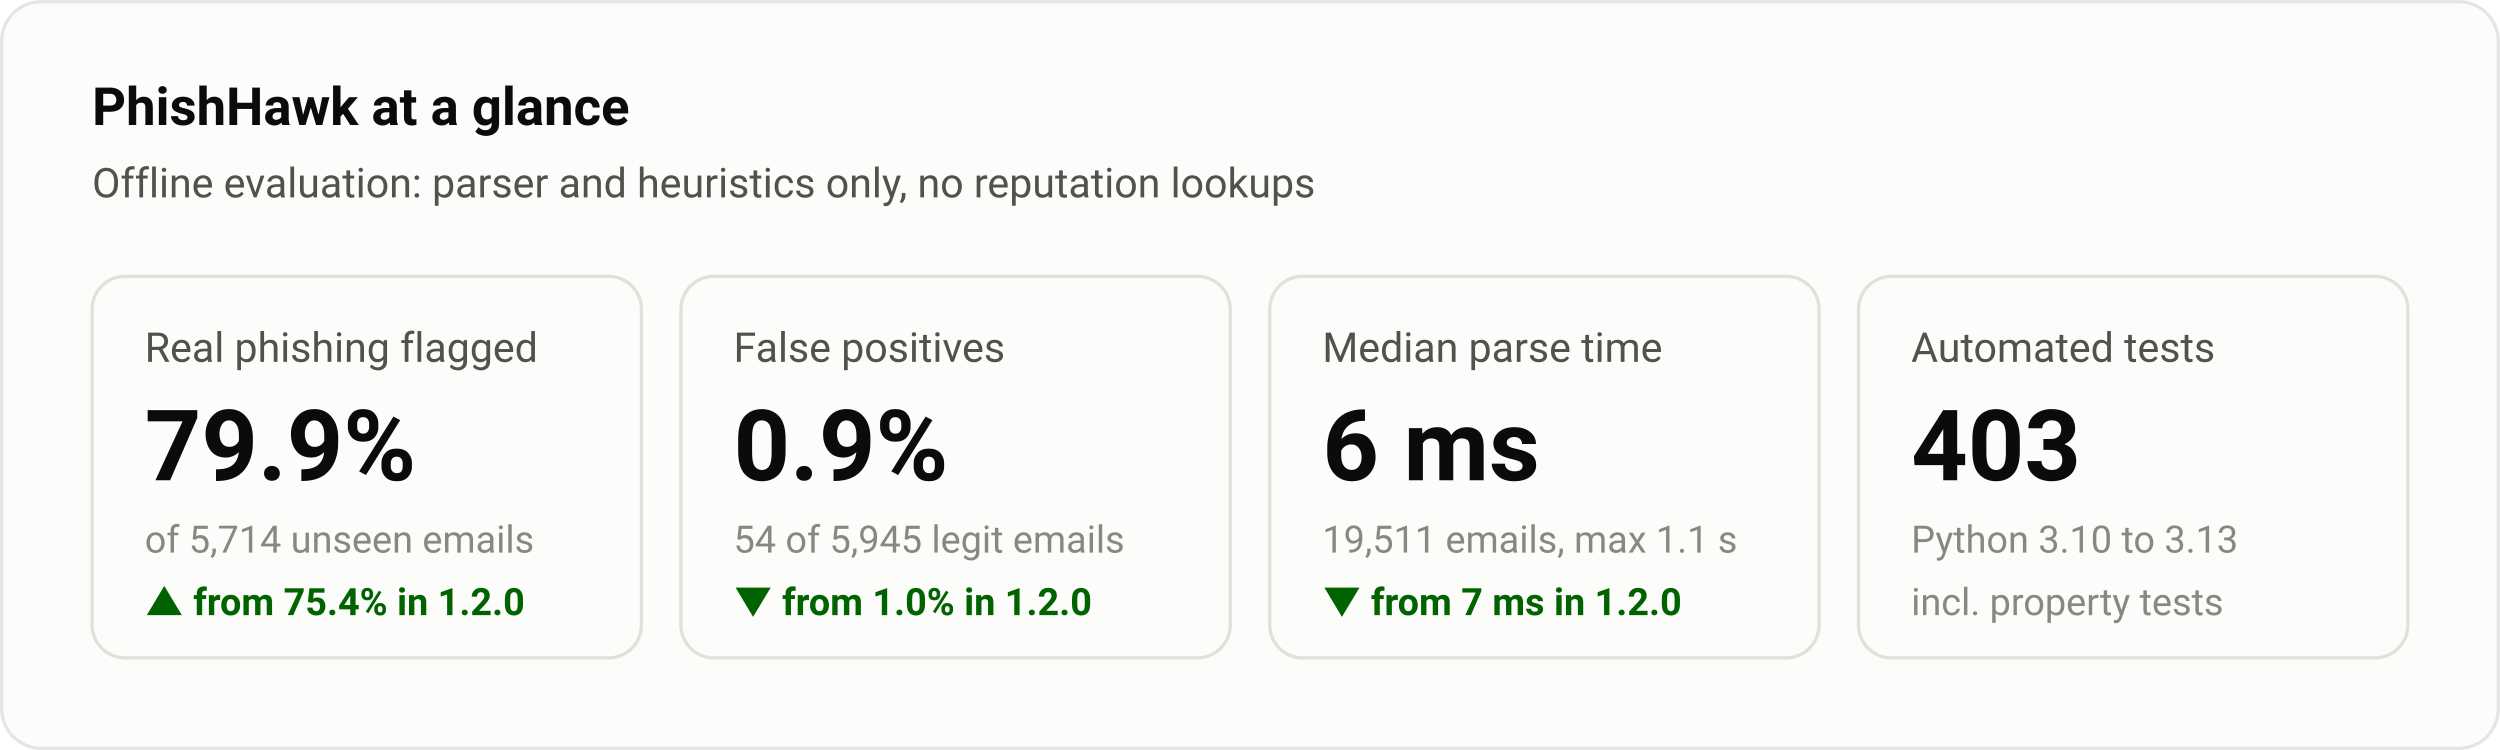
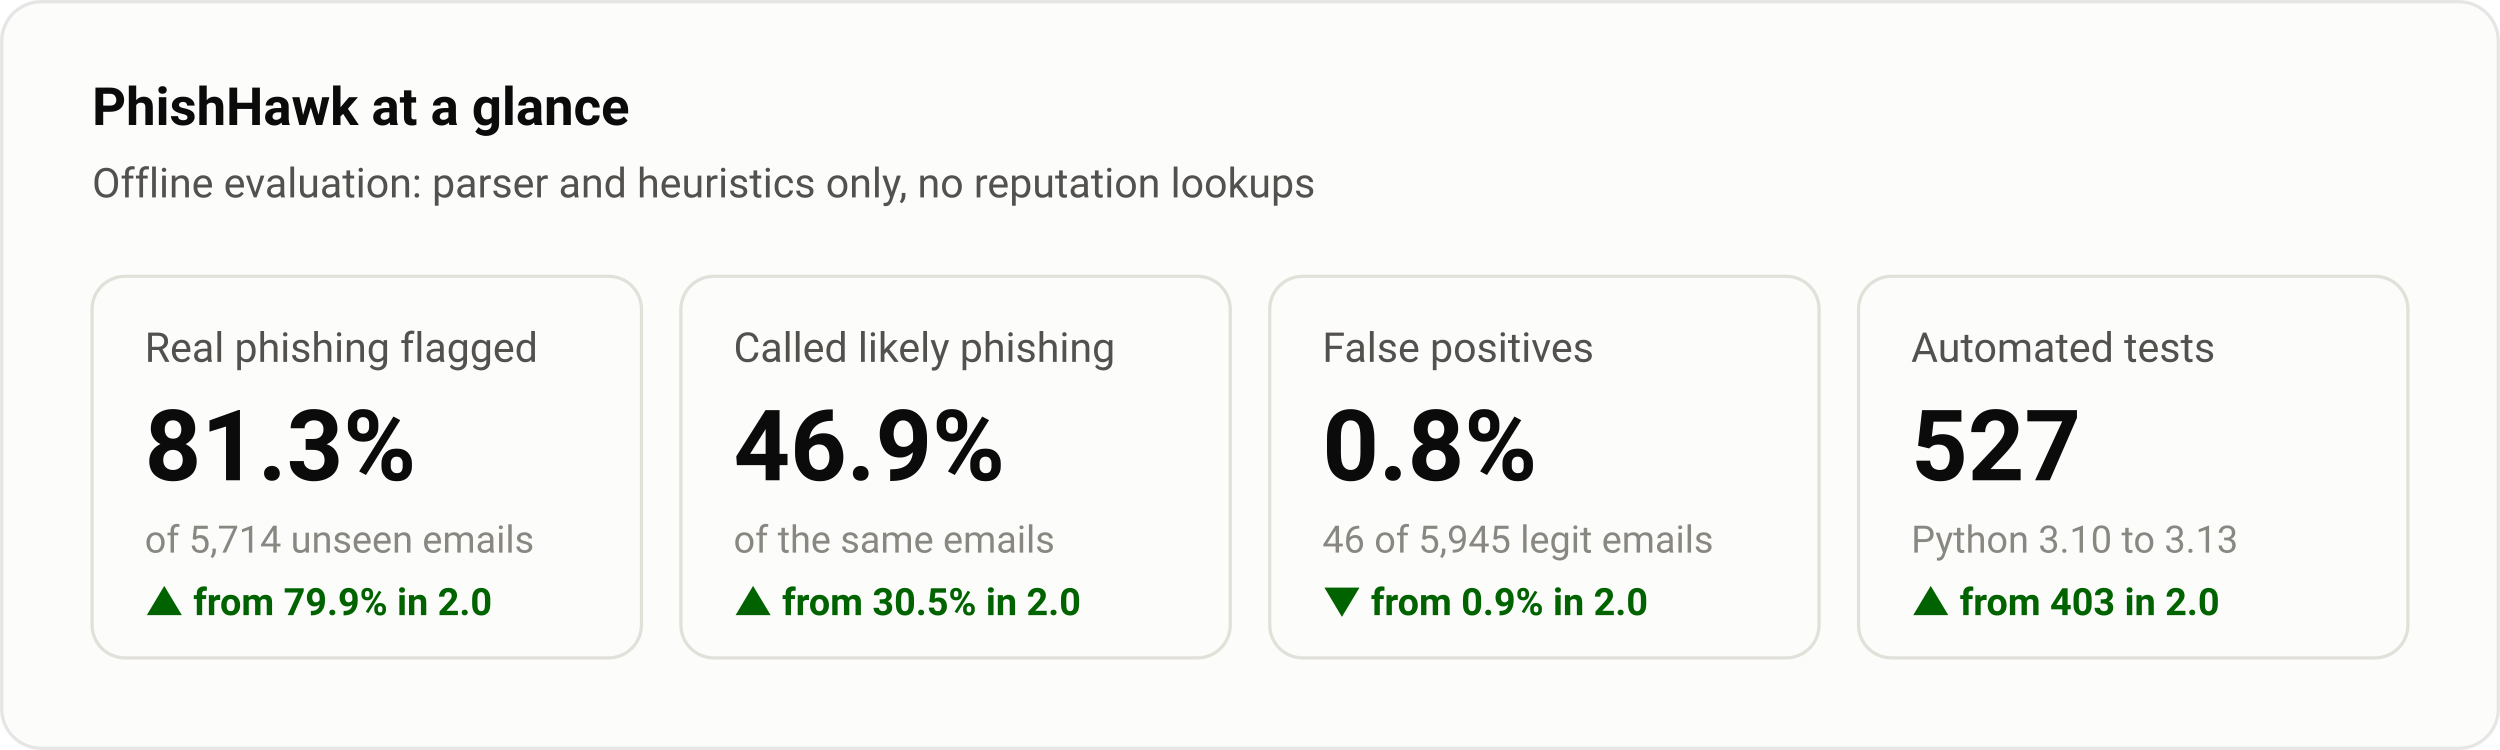
<svg xmlns="http://www.w3.org/2000/svg" width="760" height="228" viewBox="0 0 760 228" font-family="system-ui,-apple-system,'Segoe UI',Roboto,sans-serif" role="img" aria-label="PhishHawk at a glance">
  <rect x="0.5" y="0.5" width="759" height="227" rx="12" fill="#fcfcfb" stroke="rgba(11,11,11,0.10)" />
  <text x="28.0" y="38.0" fill="#0b0b0b" font-size="16" font-weight="600" text-anchor="start">PhishHawk at a glance</text>
  <text x="28.0" y="60.0" fill="#52514e" font-size="12.5" font-weight="400" text-anchor="start">Offline evaluation: parser and heuristics only, no reputation lookups</text>
  <rect x="28.0" y="84" width="167.0" height="116" rx="10" fill="none" stroke="#e1e0d9" />
  <text x="44.0" y="110.0" fill="#52514e" font-size="12.5" font-weight="400" text-anchor="start">Real phishing flagged</text>
-   <text x="44.0" y="146.0" fill="#0b0b0b" font-size="30" font-weight="600" text-anchor="start">79.9%</text>
+   <text x="44.0" y="146.0" fill="#0b0b0b" font-size="30" font-weight="600" text-anchor="start">81.3%</text>
  <text x="44.0" y="168.0" fill="#898781" font-size="11.5" font-weight="400" text-anchor="start">of 5,714 unseen emails</text>
-   <text x="44.0" y="187.0" fill="#006300" font-size="11.5" font-weight="600" text-anchor="start">▲ from 75.4% in 1.2.0</text>
+   <text x="44.0" y="187.0" fill="#006300" font-size="11.5" font-weight="600" text-anchor="start">▲ from 79.9% in 2.0</text>
  <rect x="207.0" y="84" width="167.0" height="116" rx="10" fill="none" stroke="#e1e0d9" />
-   <text x="223.0" y="110.0" fill="#52514e" font-size="12.5" font-weight="400" text-anchor="start">False positives</text>
-   <text x="223.0" y="146.0" fill="#0b0b0b" font-size="30" font-weight="600" text-anchor="start">0.9%</text>
-   <text x="223.0" y="168.0" fill="#898781" font-size="11.5" font-weight="400" text-anchor="start">54 of 5,945 legit emails</text>
-   <text x="223.0" y="187.0" fill="#006300" font-size="11.5" font-weight="600" text-anchor="start">▼ from 1.0% in 1.2.0</text>
+   <text x="223.0" y="110.0" fill="#52514e" font-size="12.5" font-weight="400" text-anchor="start">Called likely phishing</text>
+   <text x="223.0" y="146.0" fill="#0b0b0b" font-size="30" font-weight="600" text-anchor="start">46.9%</text>
+   <text x="223.0" y="168.0" fill="#898781" font-size="11.5" font-weight="400" text-anchor="start">of the same emails</text>
+   <text x="223.0" y="187.0" fill="#006300" font-size="11.5" font-weight="600" text-anchor="start">▲ from 30.5% in 2.0</text>
  <rect x="386.0" y="84" width="167.0" height="116" rx="10" fill="none" stroke="#e1e0d9" />
-   <text x="402.0" y="110.0" fill="#52514e" font-size="12.5" font-weight="400" text-anchor="start">Median parse time</text>
-   <text x="402.0" y="146.0" fill="#0b0b0b" font-size="30" font-weight="600" text-anchor="start">6 ms</text>
-   <text x="402.0" y="168.0" fill="#898781" font-size="11.5" font-weight="400" text-anchor="start">19,511 emails, max 1.1 s</text>
-   <text x="402.0" y="187.0" fill="#006300" font-size="11.5" font-weight="600" text-anchor="start">▼ from 7 ms in 1.2.0</text>
+   <text x="402.0" y="110.0" fill="#52514e" font-size="12.5" font-weight="400" text-anchor="start">False positives</text>
+   <text x="402.0" y="146.0" fill="#0b0b0b" font-size="30" font-weight="600" text-anchor="start">0.8%</text>
+   <text x="402.0" y="168.0" fill="#898781" font-size="11.5" font-weight="400" text-anchor="start">46 of 5,945 legit emails</text>
+   <text x="402.0" y="187.0" fill="#006300" font-size="11.5" font-weight="600" text-anchor="start">▼ from 0.9% in 2.0</text>
  <rect x="565.0" y="84" width="167.0" height="116" rx="10" fill="none" stroke="#e1e0d9" />
  <text x="581.0" y="110.0" fill="#52514e" font-size="12.5" font-weight="400" text-anchor="start">Automated tests</text>
-   <text x="581.0" y="146.0" fill="#0b0b0b" font-size="30" font-weight="600" text-anchor="start">403</text>
+   <text x="581.0" y="146.0" fill="#0b0b0b" font-size="30" font-weight="600" text-anchor="start">527</text>
  <text x="581.0" y="168.0" fill="#898781" font-size="11.5" font-weight="400" text-anchor="start">Python 3.10 to 3.13</text>
-   <text x="581.0" y="187.0" fill="#898781" font-size="11.5" font-weight="400" text-anchor="start">incl. property tests</text>
+   <text x="581.0" y="187.0" fill="#006300" font-size="11.5" font-weight="600" text-anchor="start">▲ from 403 in 2.0</text>
</svg>
